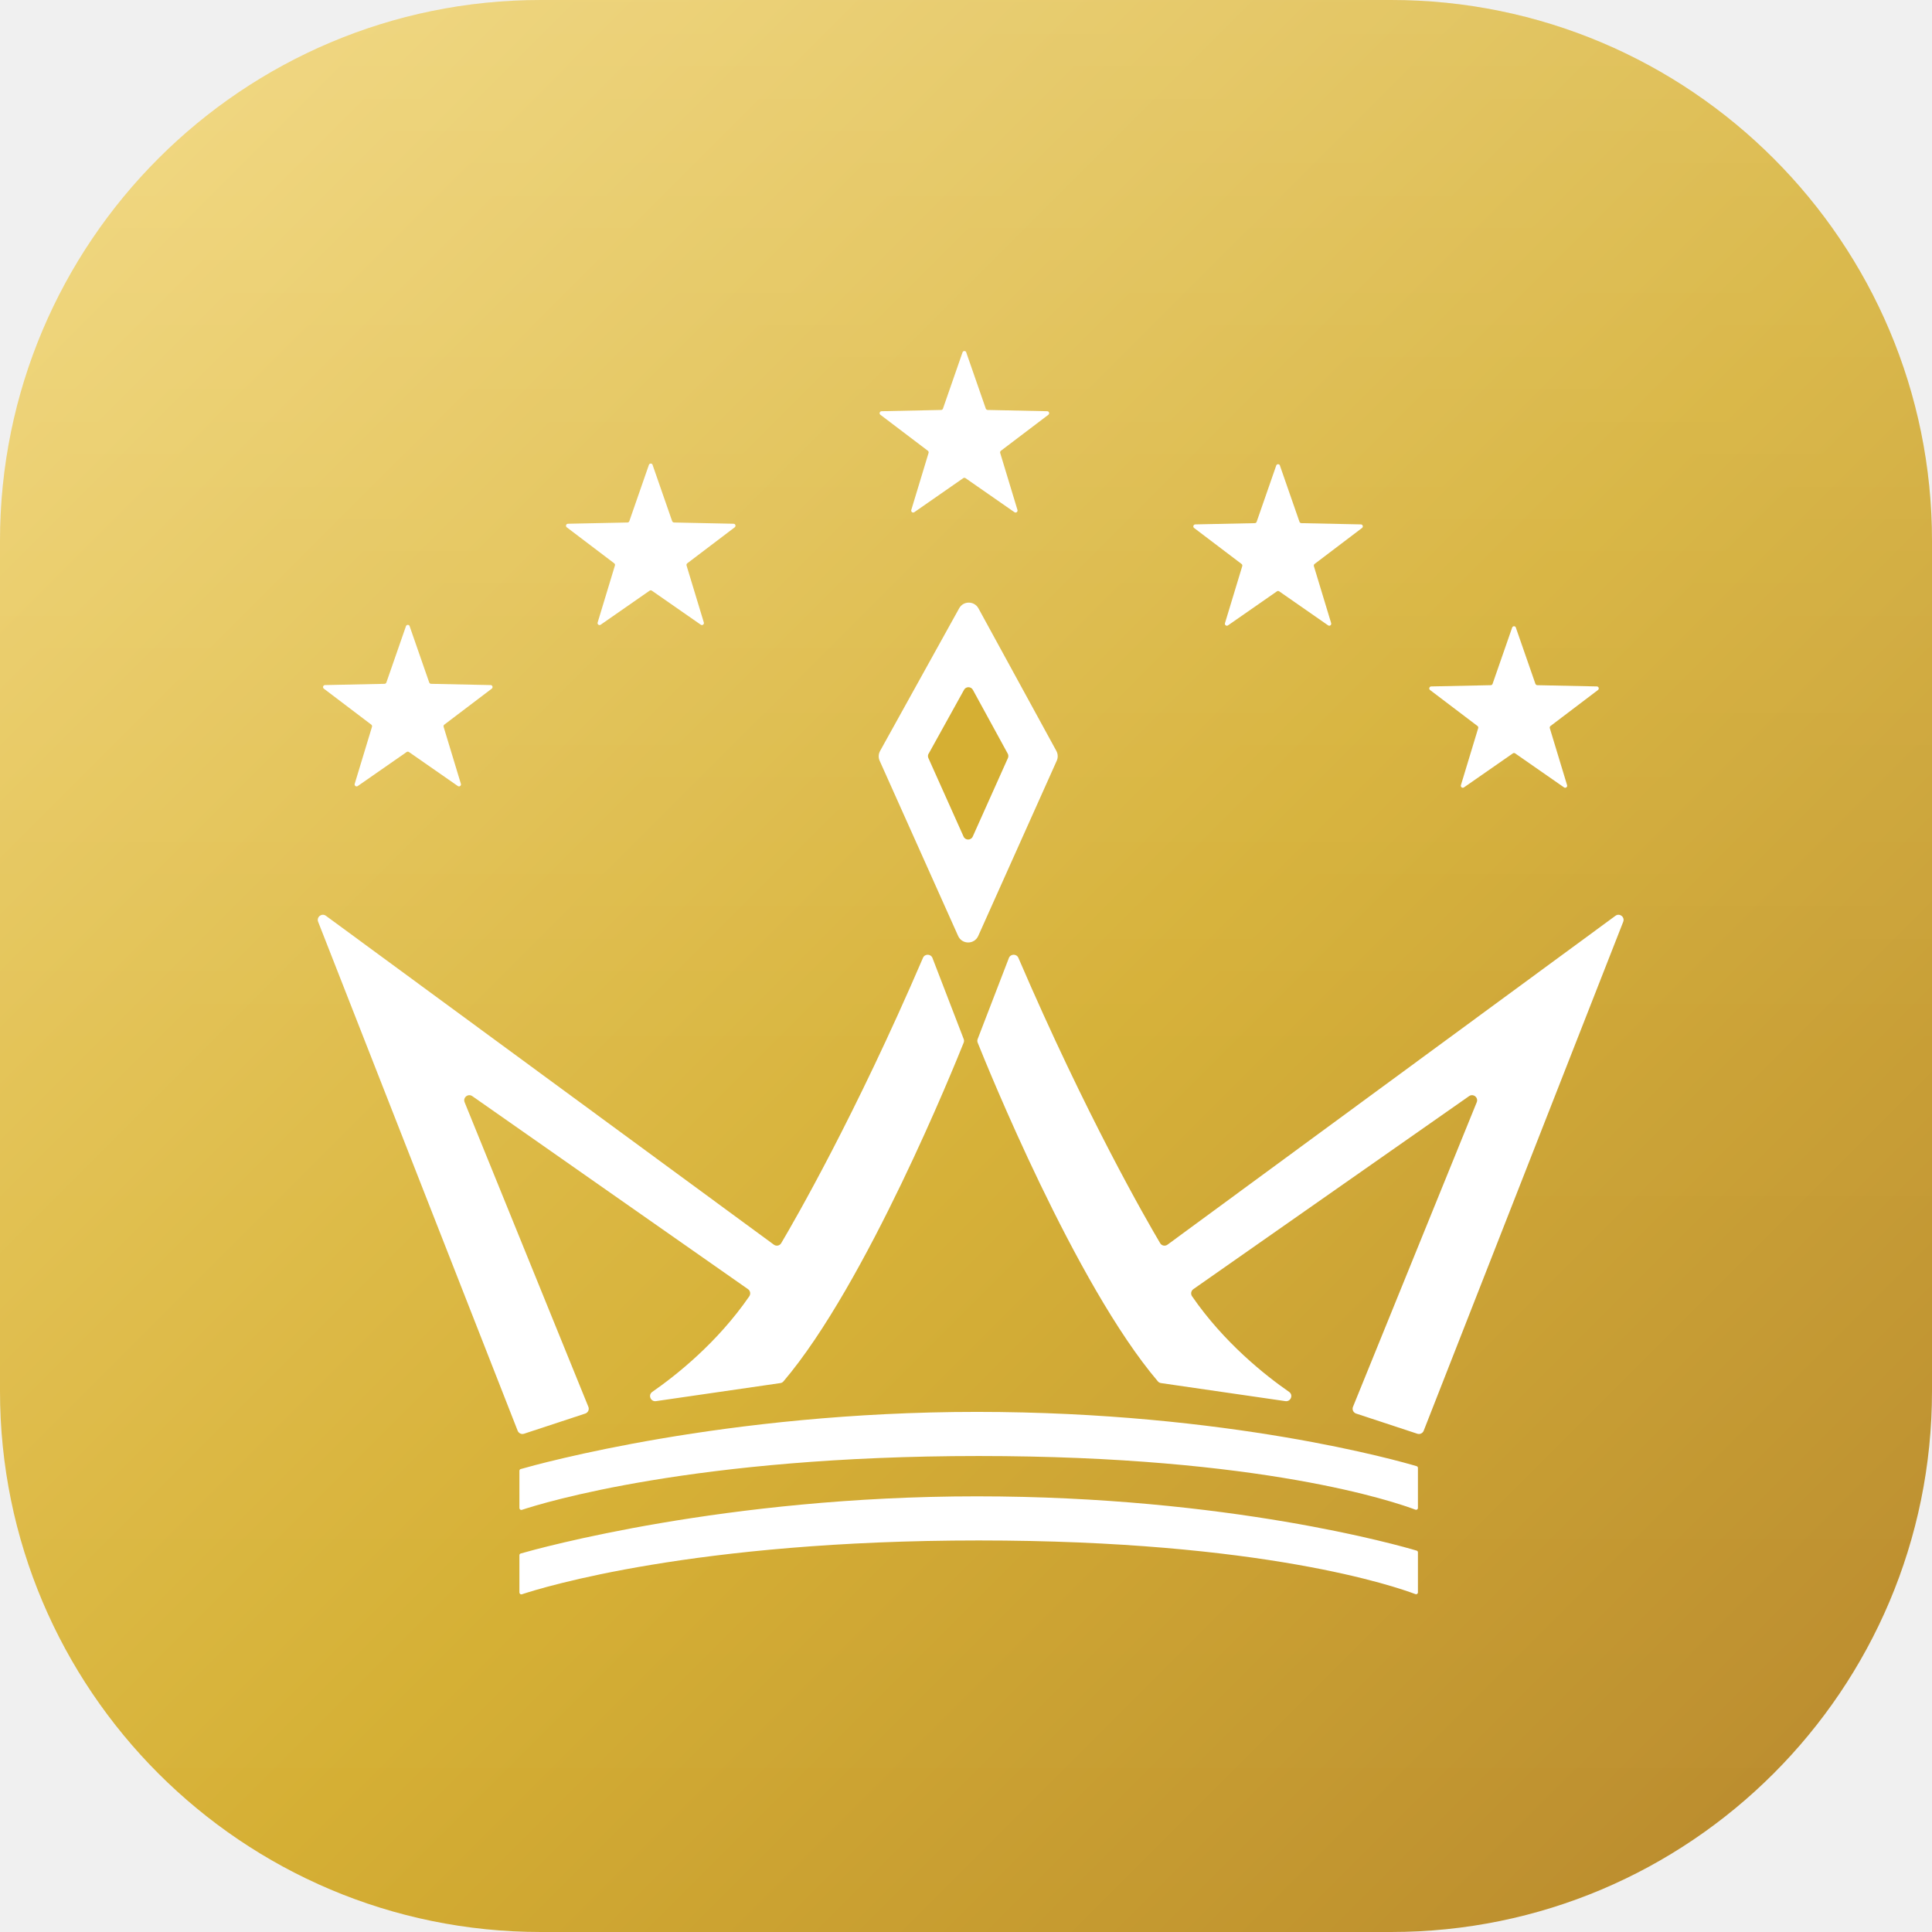
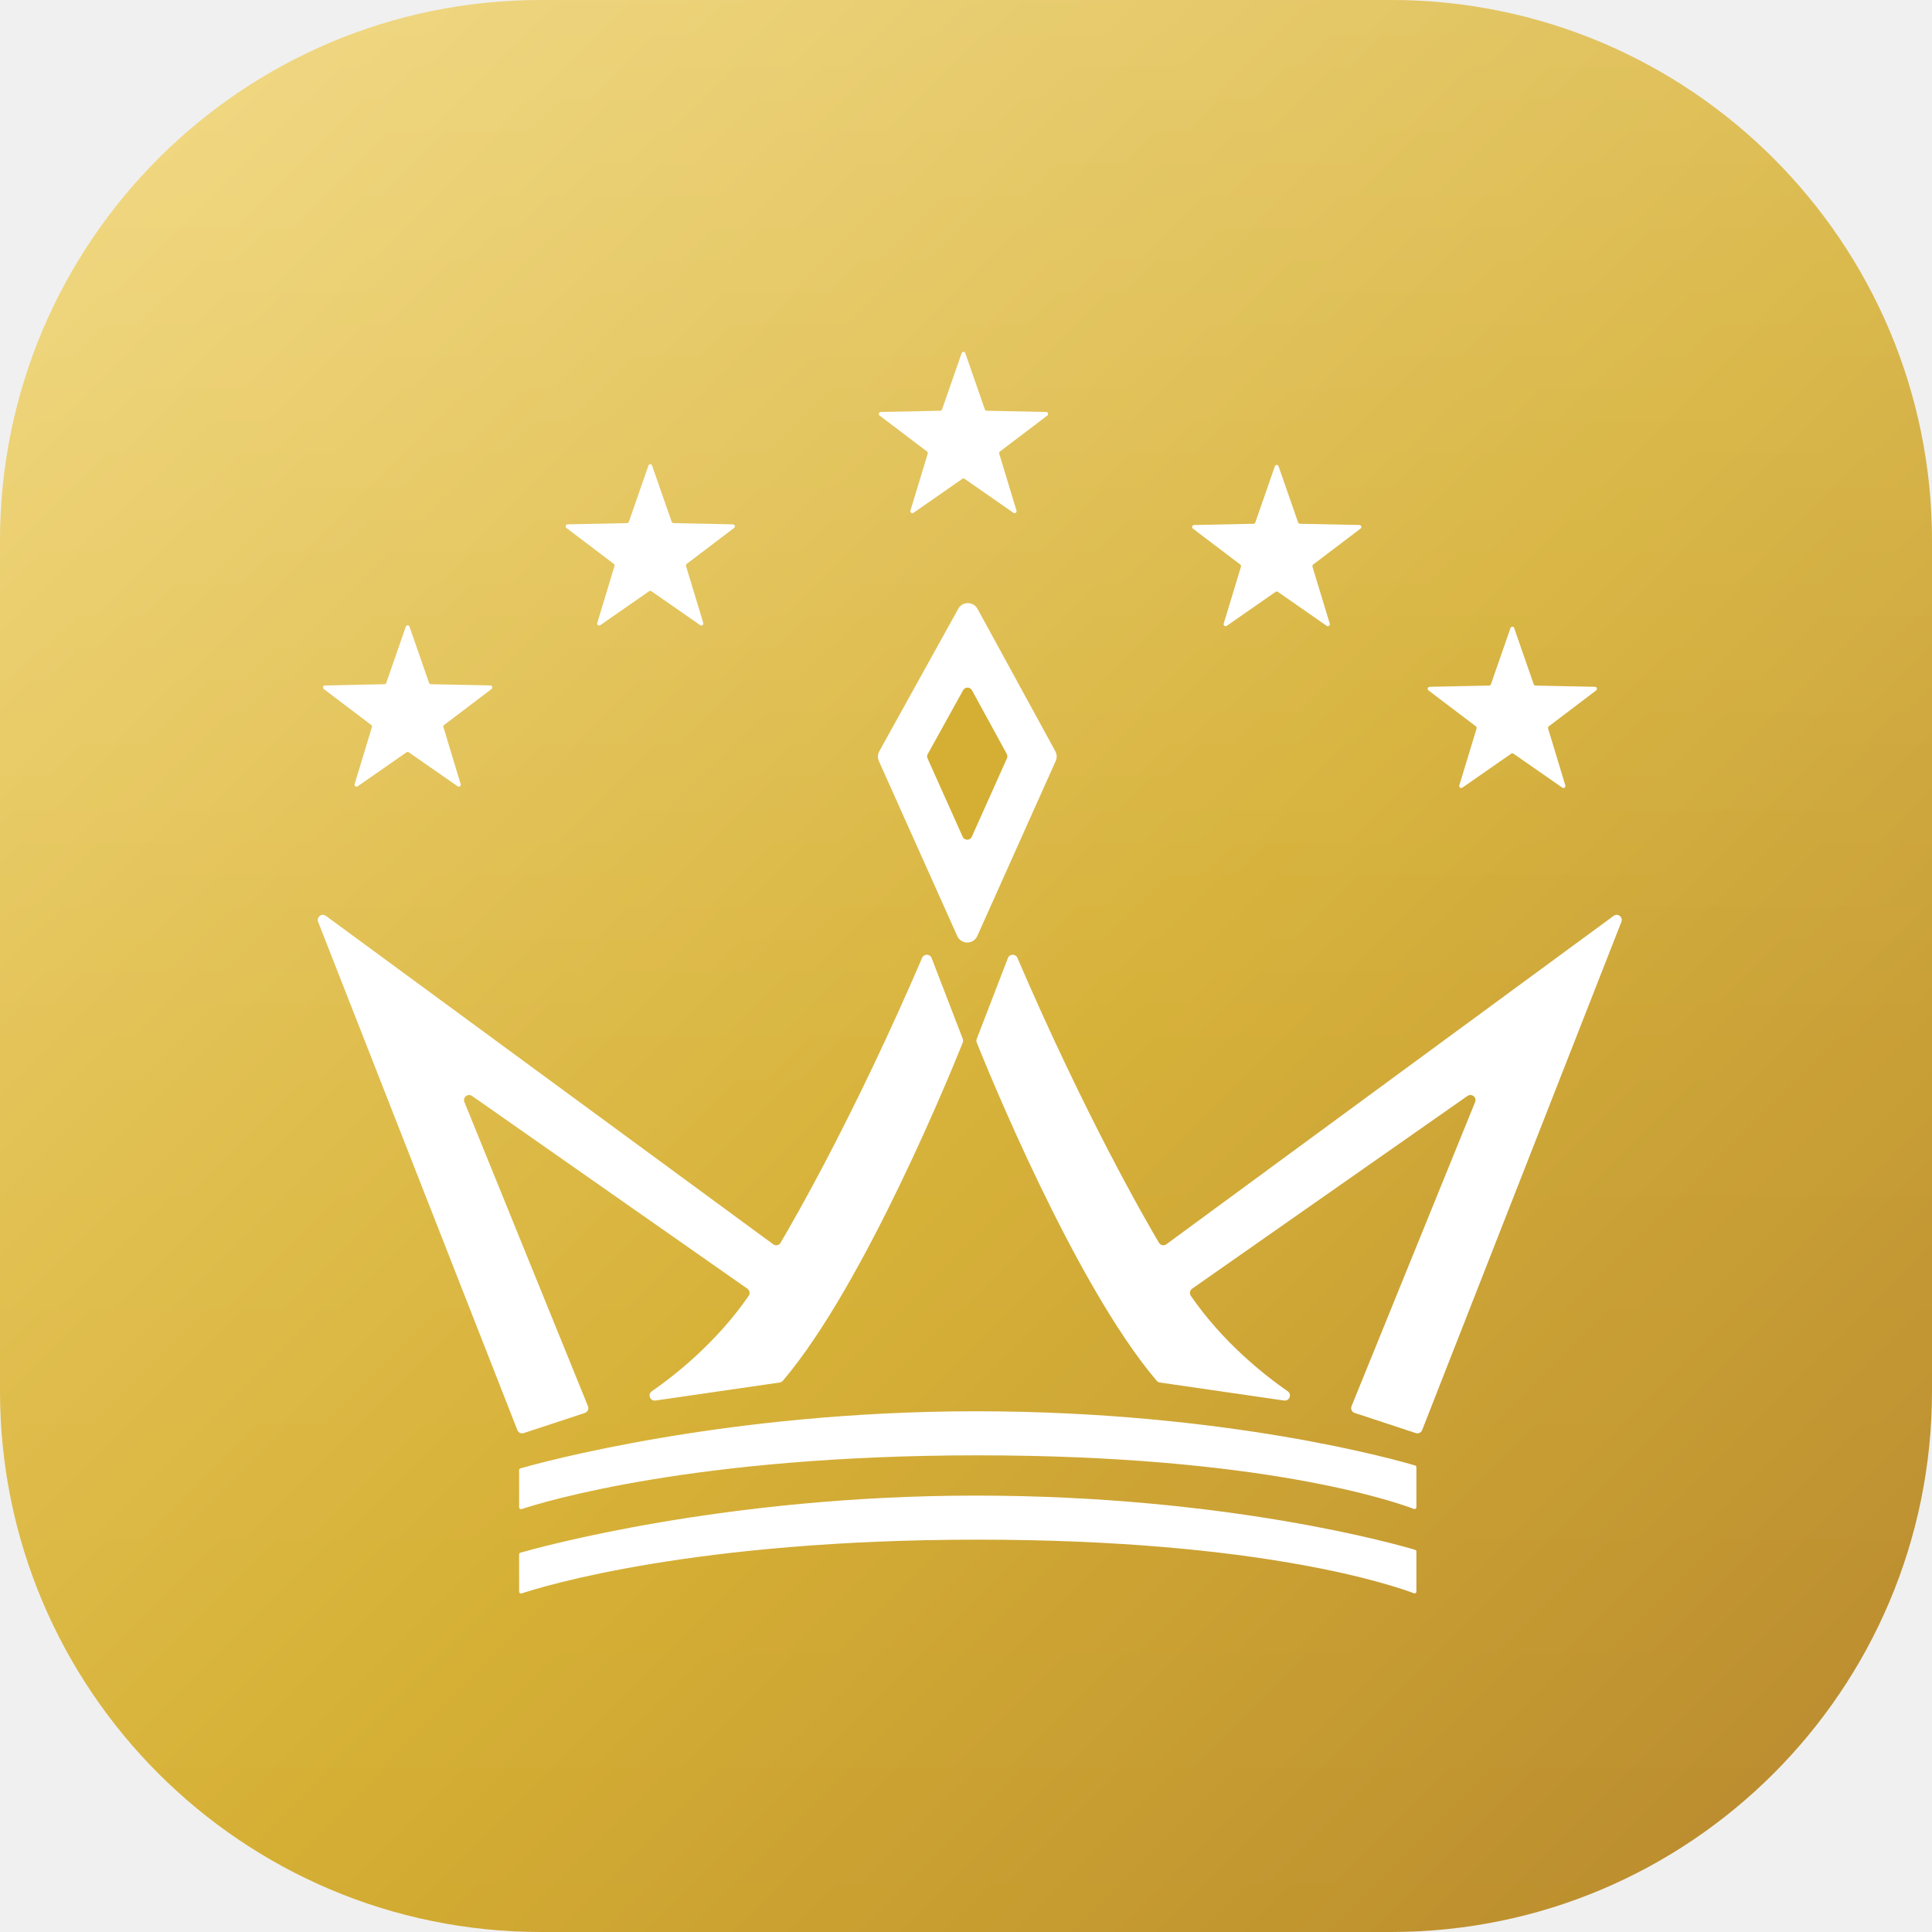
- <svg xmlns="http://www.w3.org/2000/svg" viewBox="0 0 64 64" width="64" height="64" role="img" aria-label="Kings Reviews">
+ <svg xmlns="http://www.w3.org/2000/svg" viewBox="0 0 256 256" width="256" height="256" role="img" aria-label="Kings Reviews">
  <defs>
    <linearGradient id="kr-field" x1="0" y1="0" x2="1" y2="1">
      <stop offset="0" stop-color="#f1d574" />
      <stop offset="0.55" stop-color="#d5af33" />
      <stop offset="1" stop-color="#b6862d" />
    </linearGradient>
    <linearGradient id="kr-gloss" x1="0" y1="0" x2="0" y2="1">
      <stop offset="0" stop-color="#ffffff" stop-opacity="0.16" />
      <stop offset="0.55" stop-color="#ffffff" stop-opacity="0.03" />
      <stop offset="1" stop-color="#ffffff" stop-opacity="0" />
    </linearGradient>
    <linearGradient id="kr-goldH" x1="0" y1="0" x2="1" y2="0">
      <stop offset="0" stop-color="#b6862d" />
      <stop offset="0.39" stop-color="#d5af33" />
      <stop offset="0.51" stop-color="#f1d574" />
      <stop offset="0.61" stop-color="#dcb959" />
      <stop offset="1" stop-color="#b6862d" />
    </linearGradient>
    <linearGradient id="kr-goldV" x1="0" y1="0" x2="0" y2="1">
      <stop offset="0.01" stop-color="#f1d574" />
      <stop offset="0.6" stop-color="#d5af33" />
      <stop offset="1" stop-color="#b6862d" />
    </linearGradient>
    <radialGradient id="kr-goldR">
      <stop offset="0" stop-color="#b6862d" />
      <stop offset="0.25" stop-color="#f1d574" />
      <stop offset="0.52" stop-color="#b6862d" />
      <stop offset="1" stop-color="#f1d574" />
    </radialGradient>
  </defs>
  <g>
-     <rect x="0" y="0" width="64" height="64" rx="17.92" fill="url(#kr-field)" />
-     <rect x="0" y="0" width="64" height="64" rx="17.92" fill="url(#kr-gloss)" />
-     <g transform="translate(7.72 9.86) scale(0.18)">
+     <rect x="0" y="0" width="256" height="256" rx="71.68" fill="url(#kr-field)" />
+     <rect x="0" y="0" width="256" height="256" rx="71.68" fill="url(#kr-gloss)" />
+     <g transform="translate(30.894 39.563) scale(0.719)">
      <path d="M52.71,238.31c0,.23.22.39.44.32,3.76-1.25,31.7-9.91,84.09-9.91s76.81,8.54,80.37,9.88c.22.08.45-.08.45-.32v-7.37c0-.15-.09-.28-.24-.32-3.01-.9-34.64-9.99-80.94-9.99s-80.78,9.61-83.94,10.52c-.15.04-.24.17-.24.32,0,1.08,0,5.43,0,6.87Z" fill="#ffffff" />
      <path d="M52.71,222.77c0,.23.22.39.44.32,3.76-1.25,31.7-9.91,84.09-9.91s76.81,8.54,80.37,9.88c.22.08.45-.08.45-.32v-7.37c0-.15-.09-.28-.24-.32-3.01-.9-34.64-9.99-80.94-9.99s-80.78,9.61-83.94,10.52c-.15.04-.24.17-.24.32,0,1.08,0,5.43,0,6.87Z" fill="#ffffff" />
      <path d="M128.72,121.53l5.74,14.9c.09.22.09.46,0,.68-1.64,4.1-17.94,44.45-33.16,62.33-.15.18-.36.29-.59.32l-22.88,3.32c-.98.14-1.5-1.13-.68-1.7,4.41-3.06,11.99-9.07,17.86-17.6.29-.43.18-1.02-.24-1.31l-50.74-35.52c-.77-.54-1.77.26-1.41,1.13l22.77,56.04c.21.51-.06,1.08-.58,1.25l-11.26,3.71c-.47.16-.99-.09-1.17-.55L15.66,114.86c-.34-.88.67-1.66,1.43-1.1l82.43,60.52c.45.33,1.08.21,1.36-.27,2.51-4.24,13.6-23.44,26.09-52.51.33-.78,1.44-.76,1.75.03Z" fill="#ffffff" />
      <path d="M142.78,121.53l-5.74,14.9c-.09.22-.09.46,0,.68,1.64,4.1,17.94,44.45,33.16,62.33.15.18.36.29.59.32l22.88,3.32c.98.14,1.5-1.13.68-1.7-4.41-3.06-11.99-9.07-17.86-17.6-.29-.43-.18-1.02.24-1.31l50.74-35.52c.77-.54,1.77.26,1.41,1.13l-22.77,56.04c-.21.51.06,1.08.58,1.25l11.26,3.71c.47.16.99-.09,1.17-.55l36.72-93.67c.34-.88-.67-1.66-1.43-1.1l-82.43,60.52c-.45.33-1.08.21-1.36-.27-2.51-4.24-13.6-23.44-26.09-52.51-.33-.78-1.44-.76-1.75.03Z" fill="#ffffff" />
      <path d="M119.08,83.42l14.55-26.25c.77-1.4,2.78-1.39,3.55.01l14.34,26.24c.3.56.33,1.22.07,1.8l-14.45,32.25c-.72,1.6-2.98,1.6-3.7,0l-14.44-32.24c-.26-.58-.23-1.25.08-1.81Z" fill="#ffffff" />
      <path d="M128.02,83.92l6.51-11.75c.35-.64,1.27-.63,1.62,0l6.42,11.75c.14.25.15.56.03.82l-6.47,14.44c-.33.73-1.36.73-1.69,0l-6.47-14.44c-.12-.27-.11-.57.04-.83Z" fill="#d5af33" />
      <path d="M77.21,30.78l3.6,10.35c.05.14.19.24.34.25l10.96.23c.35,0,.49.45.21.66l-8.73,6.62c-.12.09-.17.25-.13.4l3.18,10.49c.1.33-.27.61-.56.41l-9-6.26c-.13-.09-.29-.09-.42,0l-9,6.26c-.29.2-.66-.07-.56-.41l3.18-10.49c.04-.15,0-.31-.13-.4l-8.73-6.62c-.28-.21-.13-.65.21-.66l10.96-.23c.15,0,.29-.1.34-.25l3.6-10.35c.11-.33.58-.33.69,0Z" fill="#ffffff" />
      <path d="M32.5,60.47l3.6,10.35c.05.14.19.24.34.25l10.96.23c.35,0,.49.45.21.66l-8.73,6.62c-.12.09-.17.25-.13.4l3.18,10.49c.1.33-.27.61-.56.41l-9-6.26c-.13-.09-.29-.09-.42,0l-9,6.26c-.29.2-.66-.07-.56-.41l3.18-10.49c.04-.15,0-.31-.13-.4l-8.73-6.62c-.28-.21-.13-.65.21-.66l10.96-.23c.15,0,.29-.1.34-.25l3.6-10.35c.11-.33.58-.33.69,0Z" fill="#ffffff" />
      <path d="M134.93,10.07l3.6,10.35c.05.14.19.24.34.25l10.96.23c.35,0,.49.45.21.66l-8.73,6.62c-.12.09-.17.25-.13.4l3.18,10.49c.1.33-.27.61-.56.41l-9-6.26c-.13-.09-.29-.09-.42,0l-9,6.26c-.29.2-.66-.07-.56-.41l3.18-10.49c.04-.15,0-.31-.13-.4l-8.73-6.62c-.28-.21-.13-.65.21-.66l10.96-.23c.15,0,.29-.1.34-.25l3.6-10.35c.11-.33.58-.33.69,0Z" fill="#ffffff" />
      <path d="M192.66,30.9l3.6,10.35c.05.14.19.24.34.25l10.96.23c.35,0,.49.45.21.66l-8.73,6.62c-.12.09-.17.25-.13.4l3.18,10.49c.1.33-.27.61-.56.41l-9-6.26c-.13-.09-.29-.09-.42,0l-9,6.26c-.29.2-.66-.07-.56-.41l3.18-10.49c.04-.15,0-.31-.13-.4l-8.73-6.62c-.28-.21-.13-.65.21-.66l10.96-.23c.15,0,.29-.1.34-.25l3.6-10.35c.11-.33.58-.33.69,0Z" fill="#ffffff" />
      <path d="M236.08,60.72l3.6,10.35c.05.14.19.24.34.25l10.96.23c.35,0,.49.45.21.66l-8.73,6.62c-.12.09-.17.25-.13.4l3.18,10.49c.1.33-.27.61-.56.41l-9-6.26c-.13-.09-.29-.09-.42,0l-9,6.26c-.29.2-.66-.07-.56-.41l3.18-10.49c.04-.15,0-.31-.13-.4l-8.73-6.62c-.28-.21-.13-.65.21-.66l10.96-.23c.15,0,.29-.1.34-.25l3.6-10.35c.11-.33.58-.33.69,0Z" fill="#ffffff" />
    </g>
  </g>
</svg>
